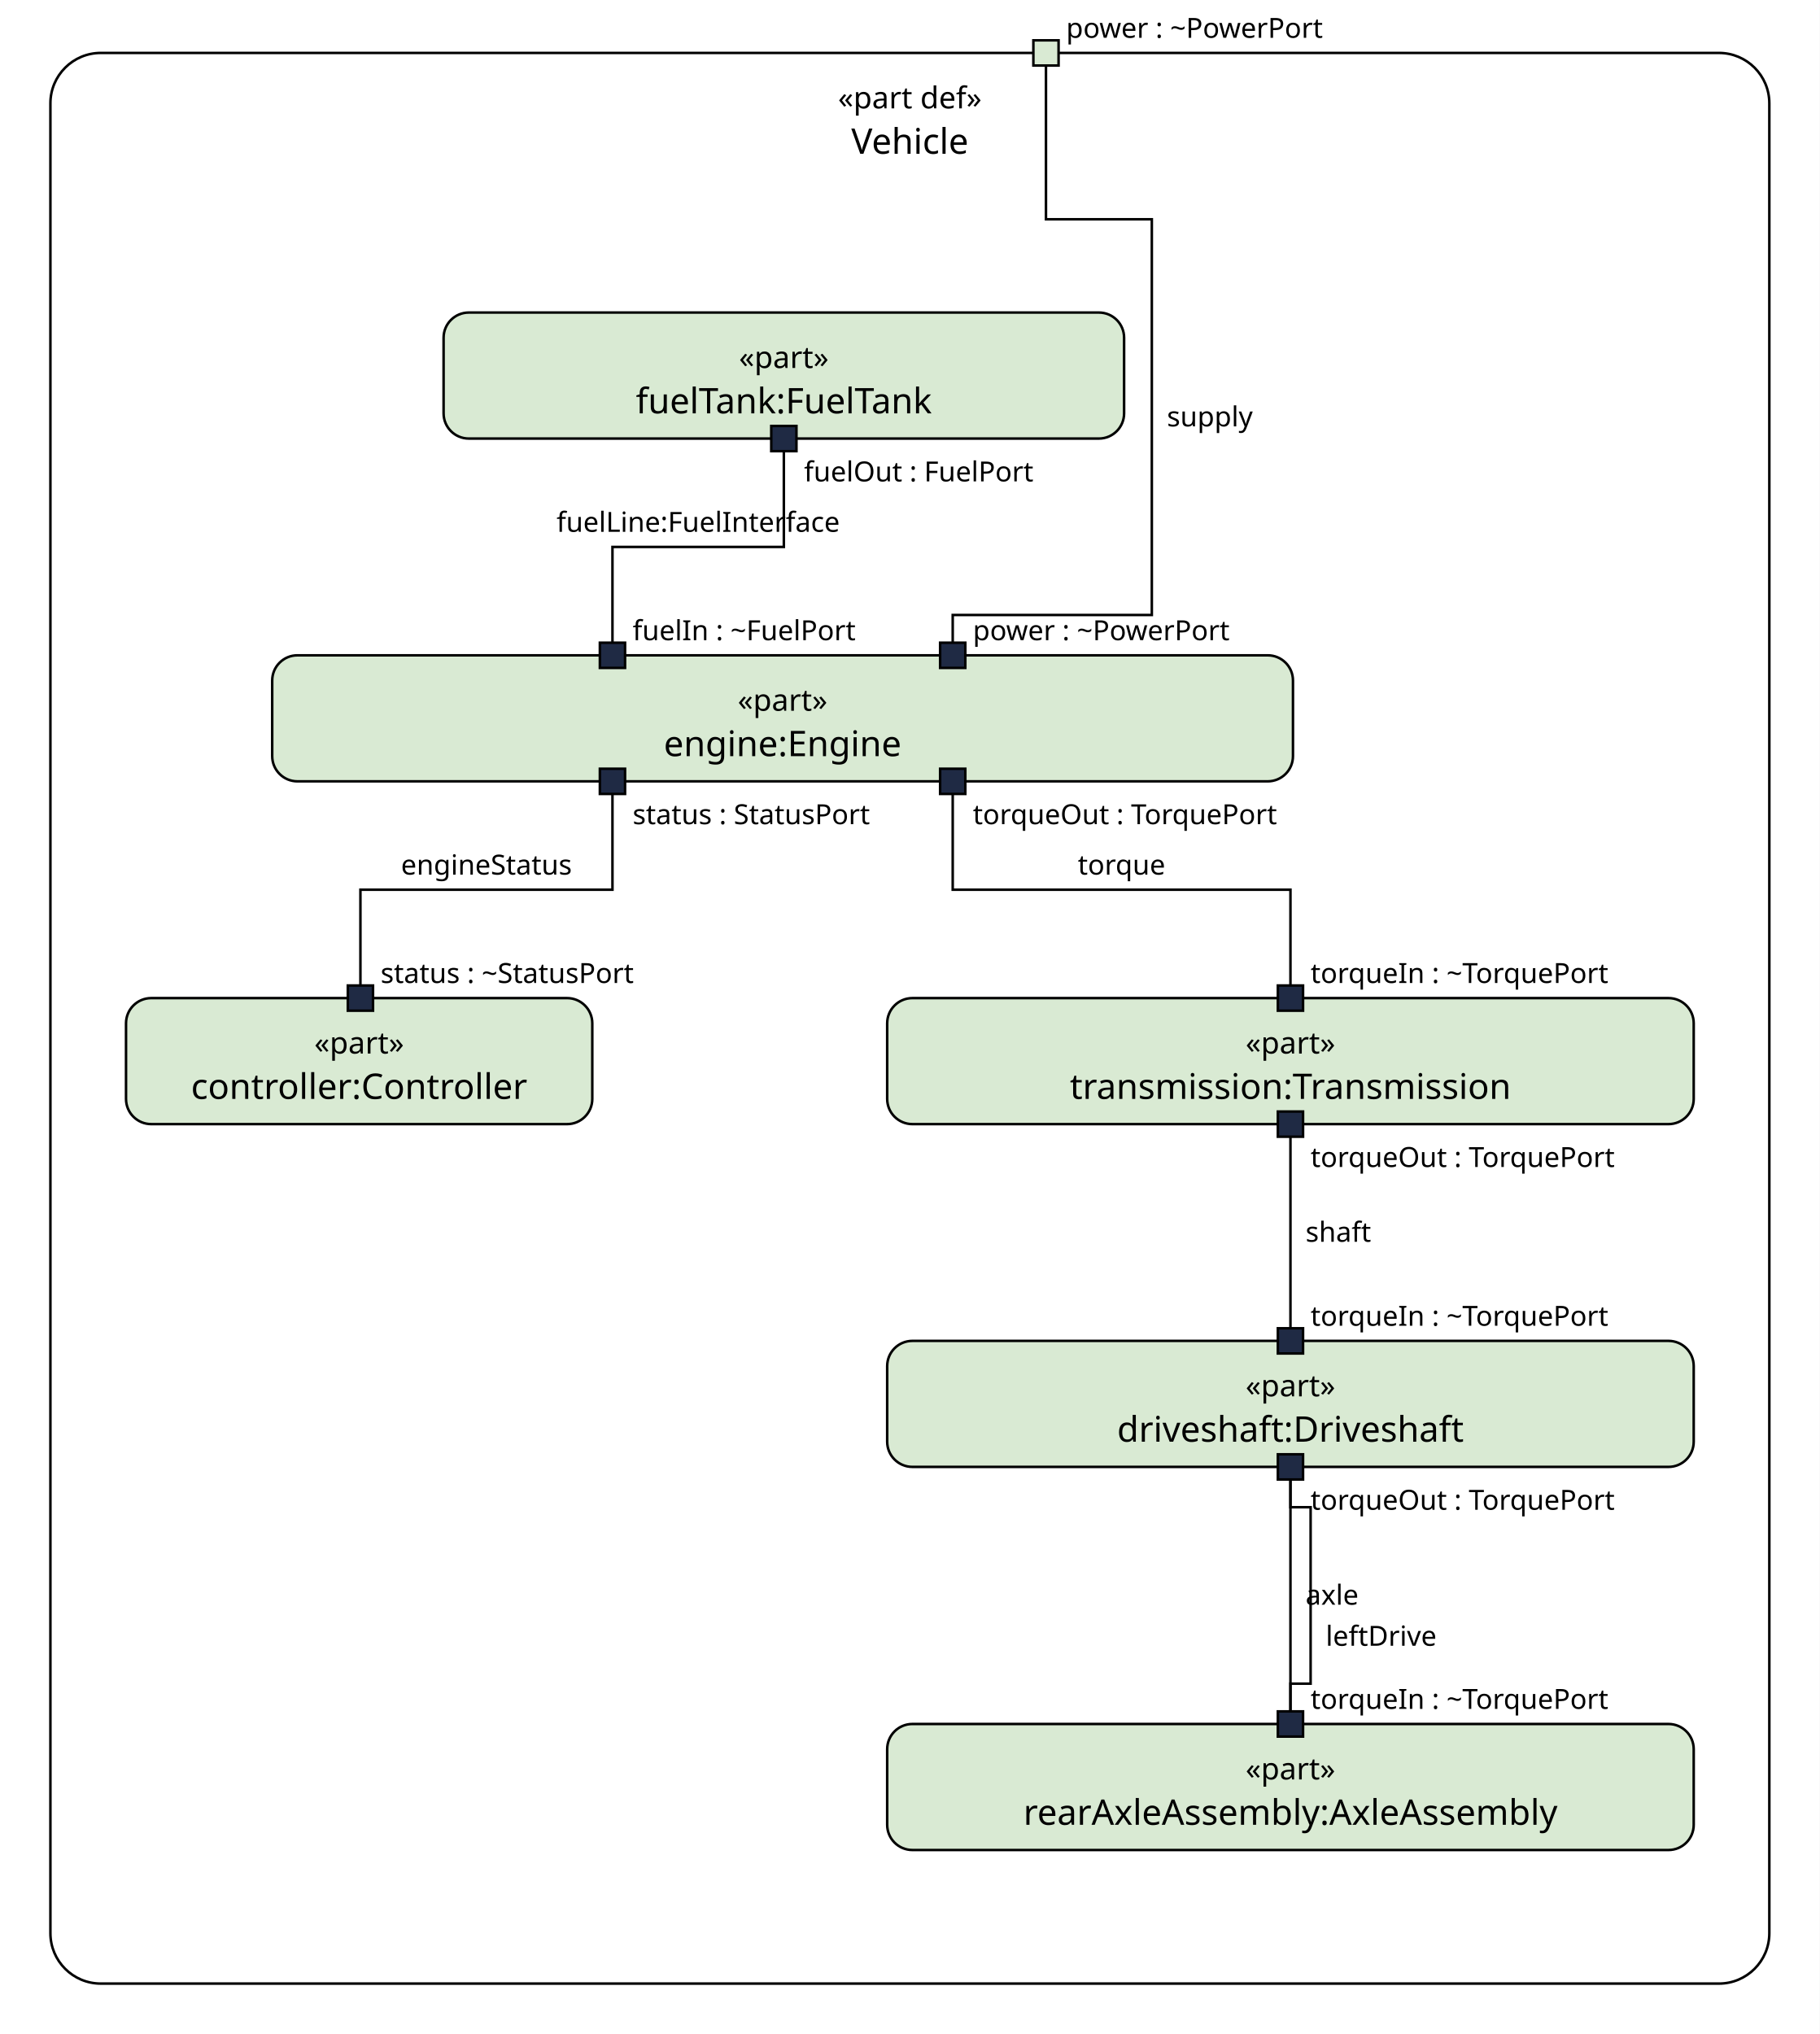
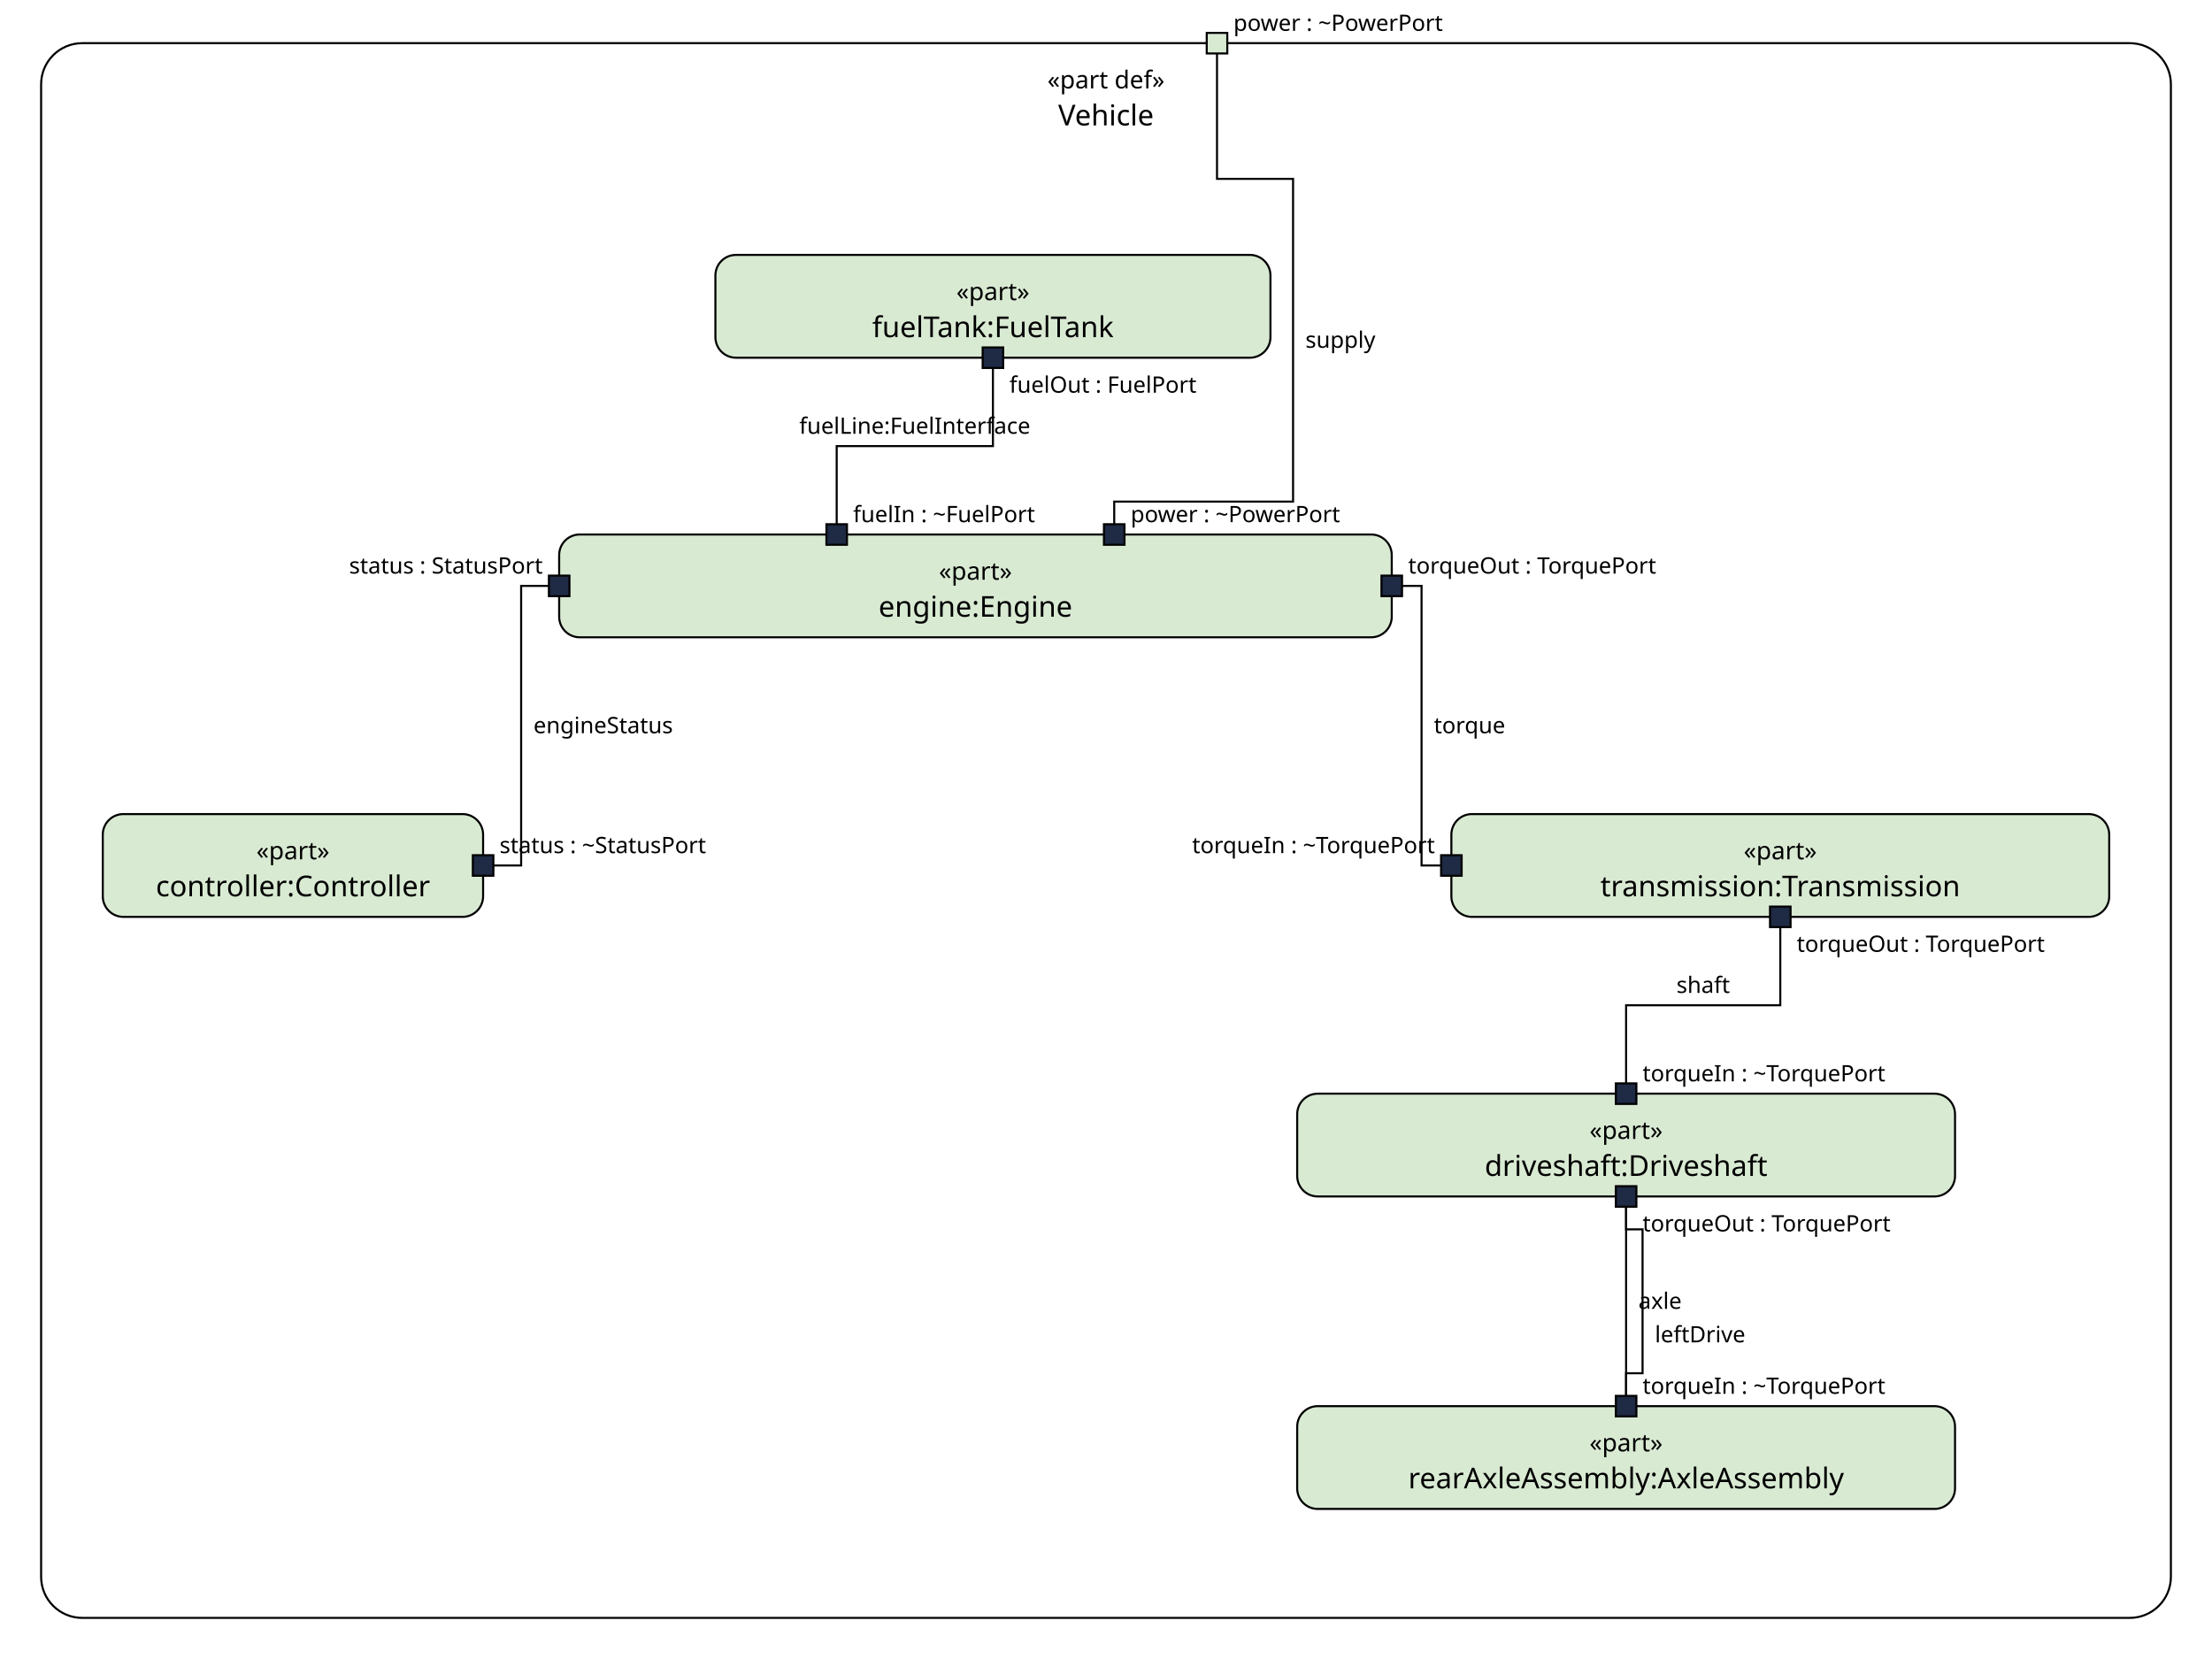
- <svg xmlns="http://www.w3.org/2000/svg" width="722" height="807" viewBox="0 -1 722 807" font-family="sans-serif">
-   <rect x="0" y="-1" width="722" height="807" fill="#ffffff" />
-   <rect x="20" y="20" width="682" height="766" rx="20" fill="#ffffff" stroke="#000000" />
-   <text x="361" y="42" text-anchor="middle" font-size="12">«part def»</text>
-   <text x="361" y="60" text-anchor="middle" font-size="14">Vehicle</text>
+ <svg xmlns="http://www.w3.org/2000/svg" width="1076" height="807" viewBox="0 -1 1076 807" font-family="sans-serif">
+   <rect x="0" y="-1" width="1076" height="807" fill="#ffffff" />
+   <rect x="20" y="20" width="1036" height="766" rx="20" fill="#ffffff" stroke="#000000" />
+   <text x="538" y="42" text-anchor="middle" font-size="12">«part def»</text>
+   <text x="538" y="60" text-anchor="middle" font-size="14">Vehicle</text>
  <rect x="50" y="395" width="185" height="50" rx="10" fill="#d9ead3" stroke="#000000" />
  <text x="142.5" y="417" text-anchor="middle" font-size="12">«part»</text>
  <text x="142.5" y="435" text-anchor="middle" font-size="14">controller:Controller</text>
-   <rect x="352" y="531" width="320" height="50" rx="10" fill="#d9ead3" stroke="#000000" />
-   <text x="512" y="553" text-anchor="middle" font-size="12">«part»</text>
-   <text x="512" y="571" text-anchor="middle" font-size="14">driveshaft:Driveshaft</text>
-   <rect x="108" y="259" width="405" height="50" rx="10" fill="#d9ead3" stroke="#000000" />
-   <text x="310.5" y="281" text-anchor="middle" font-size="12">«part»</text>
-   <text x="310.5" y="299" text-anchor="middle" font-size="14">engine:Engine</text>
-   <rect x="176" y="123" width="270" height="50" rx="10" fill="#d9ead3" stroke="#000000" />
-   <text x="311" y="145" text-anchor="middle" font-size="12">«part»</text>
-   <text x="311" y="163" text-anchor="middle" font-size="14">fuelTank:FuelTank</text>
-   <rect x="352" y="683" width="320" height="50" rx="10" fill="#d9ead3" stroke="#000000" />
-   <text x="512" y="705" text-anchor="middle" font-size="12">«part»</text>
-   <text x="512" y="723" text-anchor="middle" font-size="14">rearAxleAssembly:AxleAssembly</text>
-   <rect x="352" y="395" width="320" height="50" rx="10" fill="#d9ead3" stroke="#000000" />
-   <text x="512" y="417" text-anchor="middle" font-size="12">«part»</text>
-   <text x="512" y="435" text-anchor="middle" font-size="14">transmission:Transmission</text>
-   <polyline points="512,581 512,683" fill="none" stroke="#000000" />
-   <text x="518" y="635.67" text-anchor="start" font-size="11">axle</text>
-   <polyline points="243,309 243,352 143,352 143,395" fill="none" stroke="#000000" />
-   <text x="193" y="346" text-anchor="middle" font-size="11">engineStatus</text>
-   <polyline points="311,173 311,216 243,216 243,259" fill="none" stroke="#000000" />
-   <text x="277" y="210" text-anchor="middle" font-size="11">fuelLine:FuelInterface</text>
-   <polyline points="512,581 512,597 520,597 520,667 512,667 512,683" fill="none" stroke="#000000" />
-   <text x="526" y="651.97" text-anchor="start" font-size="11">leftDrive</text>
-   <polyline points="512,445 512,531" fill="none" stroke="#000000" />
-   <text x="518" y="491.67" text-anchor="start" font-size="11">shaft</text>
-   <polyline points="415,20 415,86 457,86 457,243 378,243 378,259" fill="none" stroke="#000000" />
-   <text x="463" y="168.17" text-anchor="start" font-size="11">supply</text>
-   <polyline points="378,309 378,352 512,352 512,395" fill="none" stroke="#000000" />
-   <text x="445" y="346" text-anchor="middle" font-size="11">torque</text>
-   <rect x="410" y="15" width="10" height="10" fill="#d9ead3" stroke="#000000" />
-   <text x="423" y="14" text-anchor="start" font-size="11">power : ~PowerPort</text>
-   <rect x="138" y="390" width="10" height="10" fill="#1f2a44" stroke="#000000" />
-   <text x="151" y="389" text-anchor="start" font-size="11">status : ~StatusPort</text>
-   <rect x="507" y="526" width="10" height="10" fill="#1f2a44" stroke="#000000" />
-   <text x="520" y="525" text-anchor="start" font-size="11">torqueIn : ~TorquePort</text>
-   <rect x="507" y="576" width="10" height="10" fill="#1f2a44" stroke="#000000" />
-   <text x="520" y="598" text-anchor="start" font-size="11">torqueOut : TorquePort</text>
-   <rect x="238" y="254" width="10" height="10" fill="#1f2a44" stroke="#000000" />
-   <text x="251" y="253" text-anchor="start" font-size="11">fuelIn : ~FuelPort</text>
-   <rect x="373" y="254" width="10" height="10" fill="#1f2a44" stroke="#000000" />
-   <text x="386" y="253" text-anchor="start" font-size="11">power : ~PowerPort</text>
-   <rect x="238" y="304" width="10" height="10" fill="#1f2a44" stroke="#000000" />
-   <text x="251" y="326" text-anchor="start" font-size="11">status : StatusPort</text>
-   <rect x="373" y="304" width="10" height="10" fill="#1f2a44" stroke="#000000" />
-   <text x="386" y="326" text-anchor="start" font-size="11">torqueOut : TorquePort</text>
-   <rect x="306" y="168" width="10" height="10" fill="#1f2a44" stroke="#000000" />
-   <text x="319" y="190" text-anchor="start" font-size="11">fuelOut : FuelPort</text>
-   <rect x="507" y="678" width="10" height="10" fill="#1f2a44" stroke="#000000" />
-   <text x="520" y="677" text-anchor="start" font-size="11">torqueIn : ~TorquePort</text>
-   <rect x="507" y="390" width="10" height="10" fill="#1f2a44" stroke="#000000" />
-   <text x="520" y="389" text-anchor="start" font-size="11">torqueIn : ~TorquePort</text>
-   <rect x="507" y="440" width="10" height="10" fill="#1f2a44" stroke="#000000" />
-   <text x="520" y="462" text-anchor="start" font-size="11">torqueOut : TorquePort</text>
+   <rect x="631" y="531" width="320" height="50" rx="10" fill="#d9ead3" stroke="#000000" />
+   <text x="791" y="553" text-anchor="middle" font-size="12">«part»</text>
+   <text x="791" y="571" text-anchor="middle" font-size="14">driveshaft:Driveshaft</text>
+   <rect x="272" y="259" width="405" height="50" rx="10" fill="#d9ead3" stroke="#000000" />
+   <text x="474.5" y="281" text-anchor="middle" font-size="12">«part»</text>
+   <text x="474.5" y="299" text-anchor="middle" font-size="14">engine:Engine</text>
+   <rect x="348" y="123" width="270" height="50" rx="10" fill="#d9ead3" stroke="#000000" />
+   <text x="483" y="145" text-anchor="middle" font-size="12">«part»</text>
+   <text x="483" y="163" text-anchor="middle" font-size="14">fuelTank:FuelTank</text>
+   <rect x="631" y="683" width="320" height="50" rx="10" fill="#d9ead3" stroke="#000000" />
+   <text x="791" y="705" text-anchor="middle" font-size="12">«part»</text>
+   <text x="791" y="723" text-anchor="middle" font-size="14">rearAxleAssembly:AxleAssembly</text>
+   <rect x="706" y="395" width="320" height="50" rx="10" fill="#d9ead3" stroke="#000000" />
+   <text x="866" y="417" text-anchor="middle" font-size="12">«part»</text>
+   <text x="866" y="435" text-anchor="middle" font-size="14">transmission:Transmission</text>
+   <polyline points="791,581 791,683" fill="none" stroke="#000000" />
+   <text x="797" y="635.67" text-anchor="start" font-size="11">axle</text>
+   <polyline points="272,284 253.5,284 253.5,420 235,420" fill="none" stroke="#000000" />
+   <text x="259.5" y="355.67" text-anchor="start" font-size="11">engineStatus</text>
+   <polyline points="483,173 483,216 407,216 407,259" fill="none" stroke="#000000" />
+   <text x="445" y="210" text-anchor="middle" font-size="11">fuelLine:FuelInterface</text>
+   <polyline points="791,581 791,597 799,597 799,667 791,667 791,683" fill="none" stroke="#000000" />
+   <text x="805" y="651.97" text-anchor="start" font-size="11">leftDrive</text>
+   <polyline points="866,445 866,488 791,488 791,531" fill="none" stroke="#000000" />
+   <text x="828.5" y="482" text-anchor="middle" font-size="11">shaft</text>
+   <polyline points="592,20 592,86 629,86 629,243 542,243 542,259" fill="none" stroke="#000000" />
+   <text x="635" y="168.17" text-anchor="start" font-size="11">supply</text>
+   <polyline points="677,284 691.5,284 691.5,420 706,420" fill="none" stroke="#000000" />
+   <text x="697.5" y="355.67" text-anchor="start" font-size="11">torque</text>
+   <rect x="587" y="15" width="10" height="10" fill="#d9ead3" stroke="#000000" />
+   <text x="600" y="14" text-anchor="start" font-size="11">power : ~PowerPort</text>
+   <rect x="230" y="415" width="10" height="10" fill="#1f2a44" stroke="#000000" />
+   <text x="243" y="414" text-anchor="start" font-size="11">status : ~StatusPort</text>
+   <rect x="786" y="526" width="10" height="10" fill="#1f2a44" stroke="#000000" />
+   <text x="799" y="525" text-anchor="start" font-size="11">torqueIn : ~TorquePort</text>
+   <rect x="786" y="576" width="10" height="10" fill="#1f2a44" stroke="#000000" />
+   <text x="799" y="598" text-anchor="start" font-size="11">torqueOut : TorquePort</text>
+   <rect x="402" y="254" width="10" height="10" fill="#1f2a44" stroke="#000000" />
+   <text x="415" y="253" text-anchor="start" font-size="11">fuelIn : ~FuelPort</text>
+   <rect x="537" y="254" width="10" height="10" fill="#1f2a44" stroke="#000000" />
+   <text x="550" y="253" text-anchor="start" font-size="11">power : ~PowerPort</text>
+   <rect x="267" y="279" width="10" height="10" fill="#1f2a44" stroke="#000000" />
+   <text x="264" y="278" text-anchor="end" font-size="11">status : StatusPort</text>
+   <rect x="672" y="279" width="10" height="10" fill="#1f2a44" stroke="#000000" />
+   <text x="685" y="278" text-anchor="start" font-size="11">torqueOut : TorquePort</text>
+   <rect x="478" y="168" width="10" height="10" fill="#1f2a44" stroke="#000000" />
+   <text x="491" y="190" text-anchor="start" font-size="11">fuelOut : FuelPort</text>
+   <rect x="786" y="678" width="10" height="10" fill="#1f2a44" stroke="#000000" />
+   <text x="799" y="677" text-anchor="start" font-size="11">torqueIn : ~TorquePort</text>
+   <rect x="701" y="415" width="10" height="10" fill="#1f2a44" stroke="#000000" />
+   <text x="698" y="414" text-anchor="end" font-size="11">torqueIn : ~TorquePort</text>
+   <rect x="861" y="440" width="10" height="10" fill="#1f2a44" stroke="#000000" />
+   <text x="874" y="462" text-anchor="start" font-size="11">torqueOut : TorquePort</text>
</svg>
